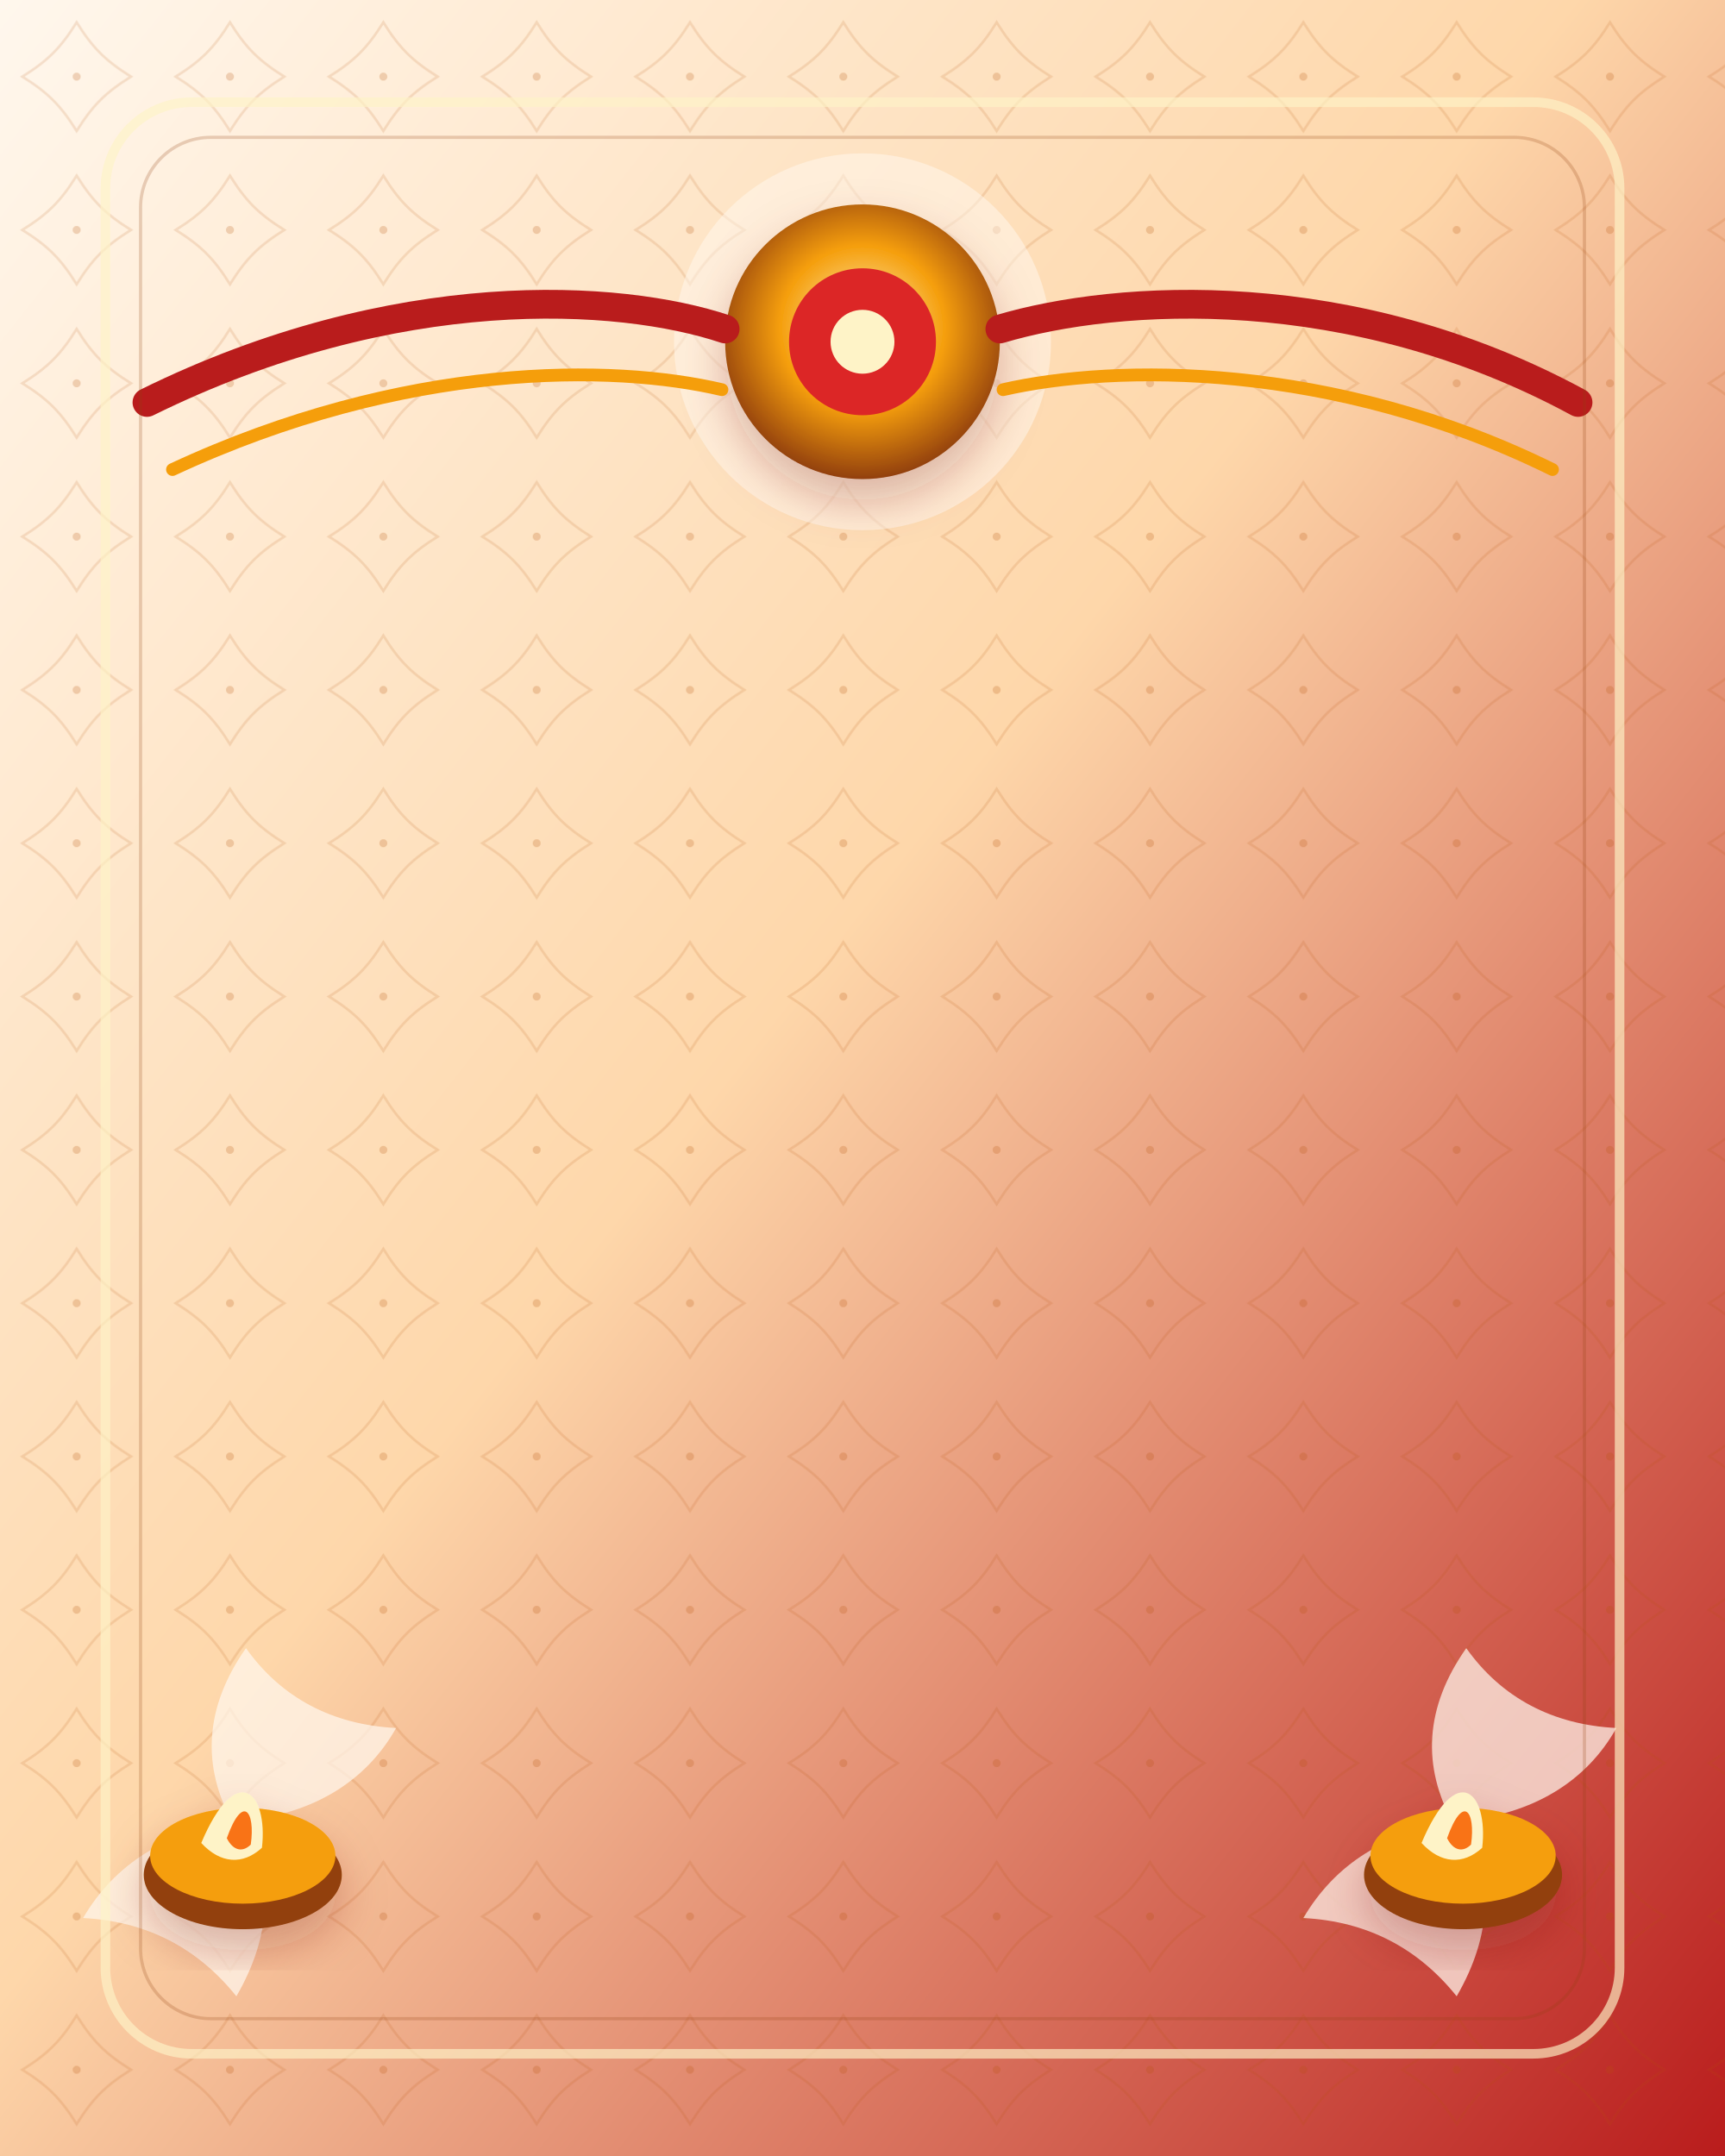
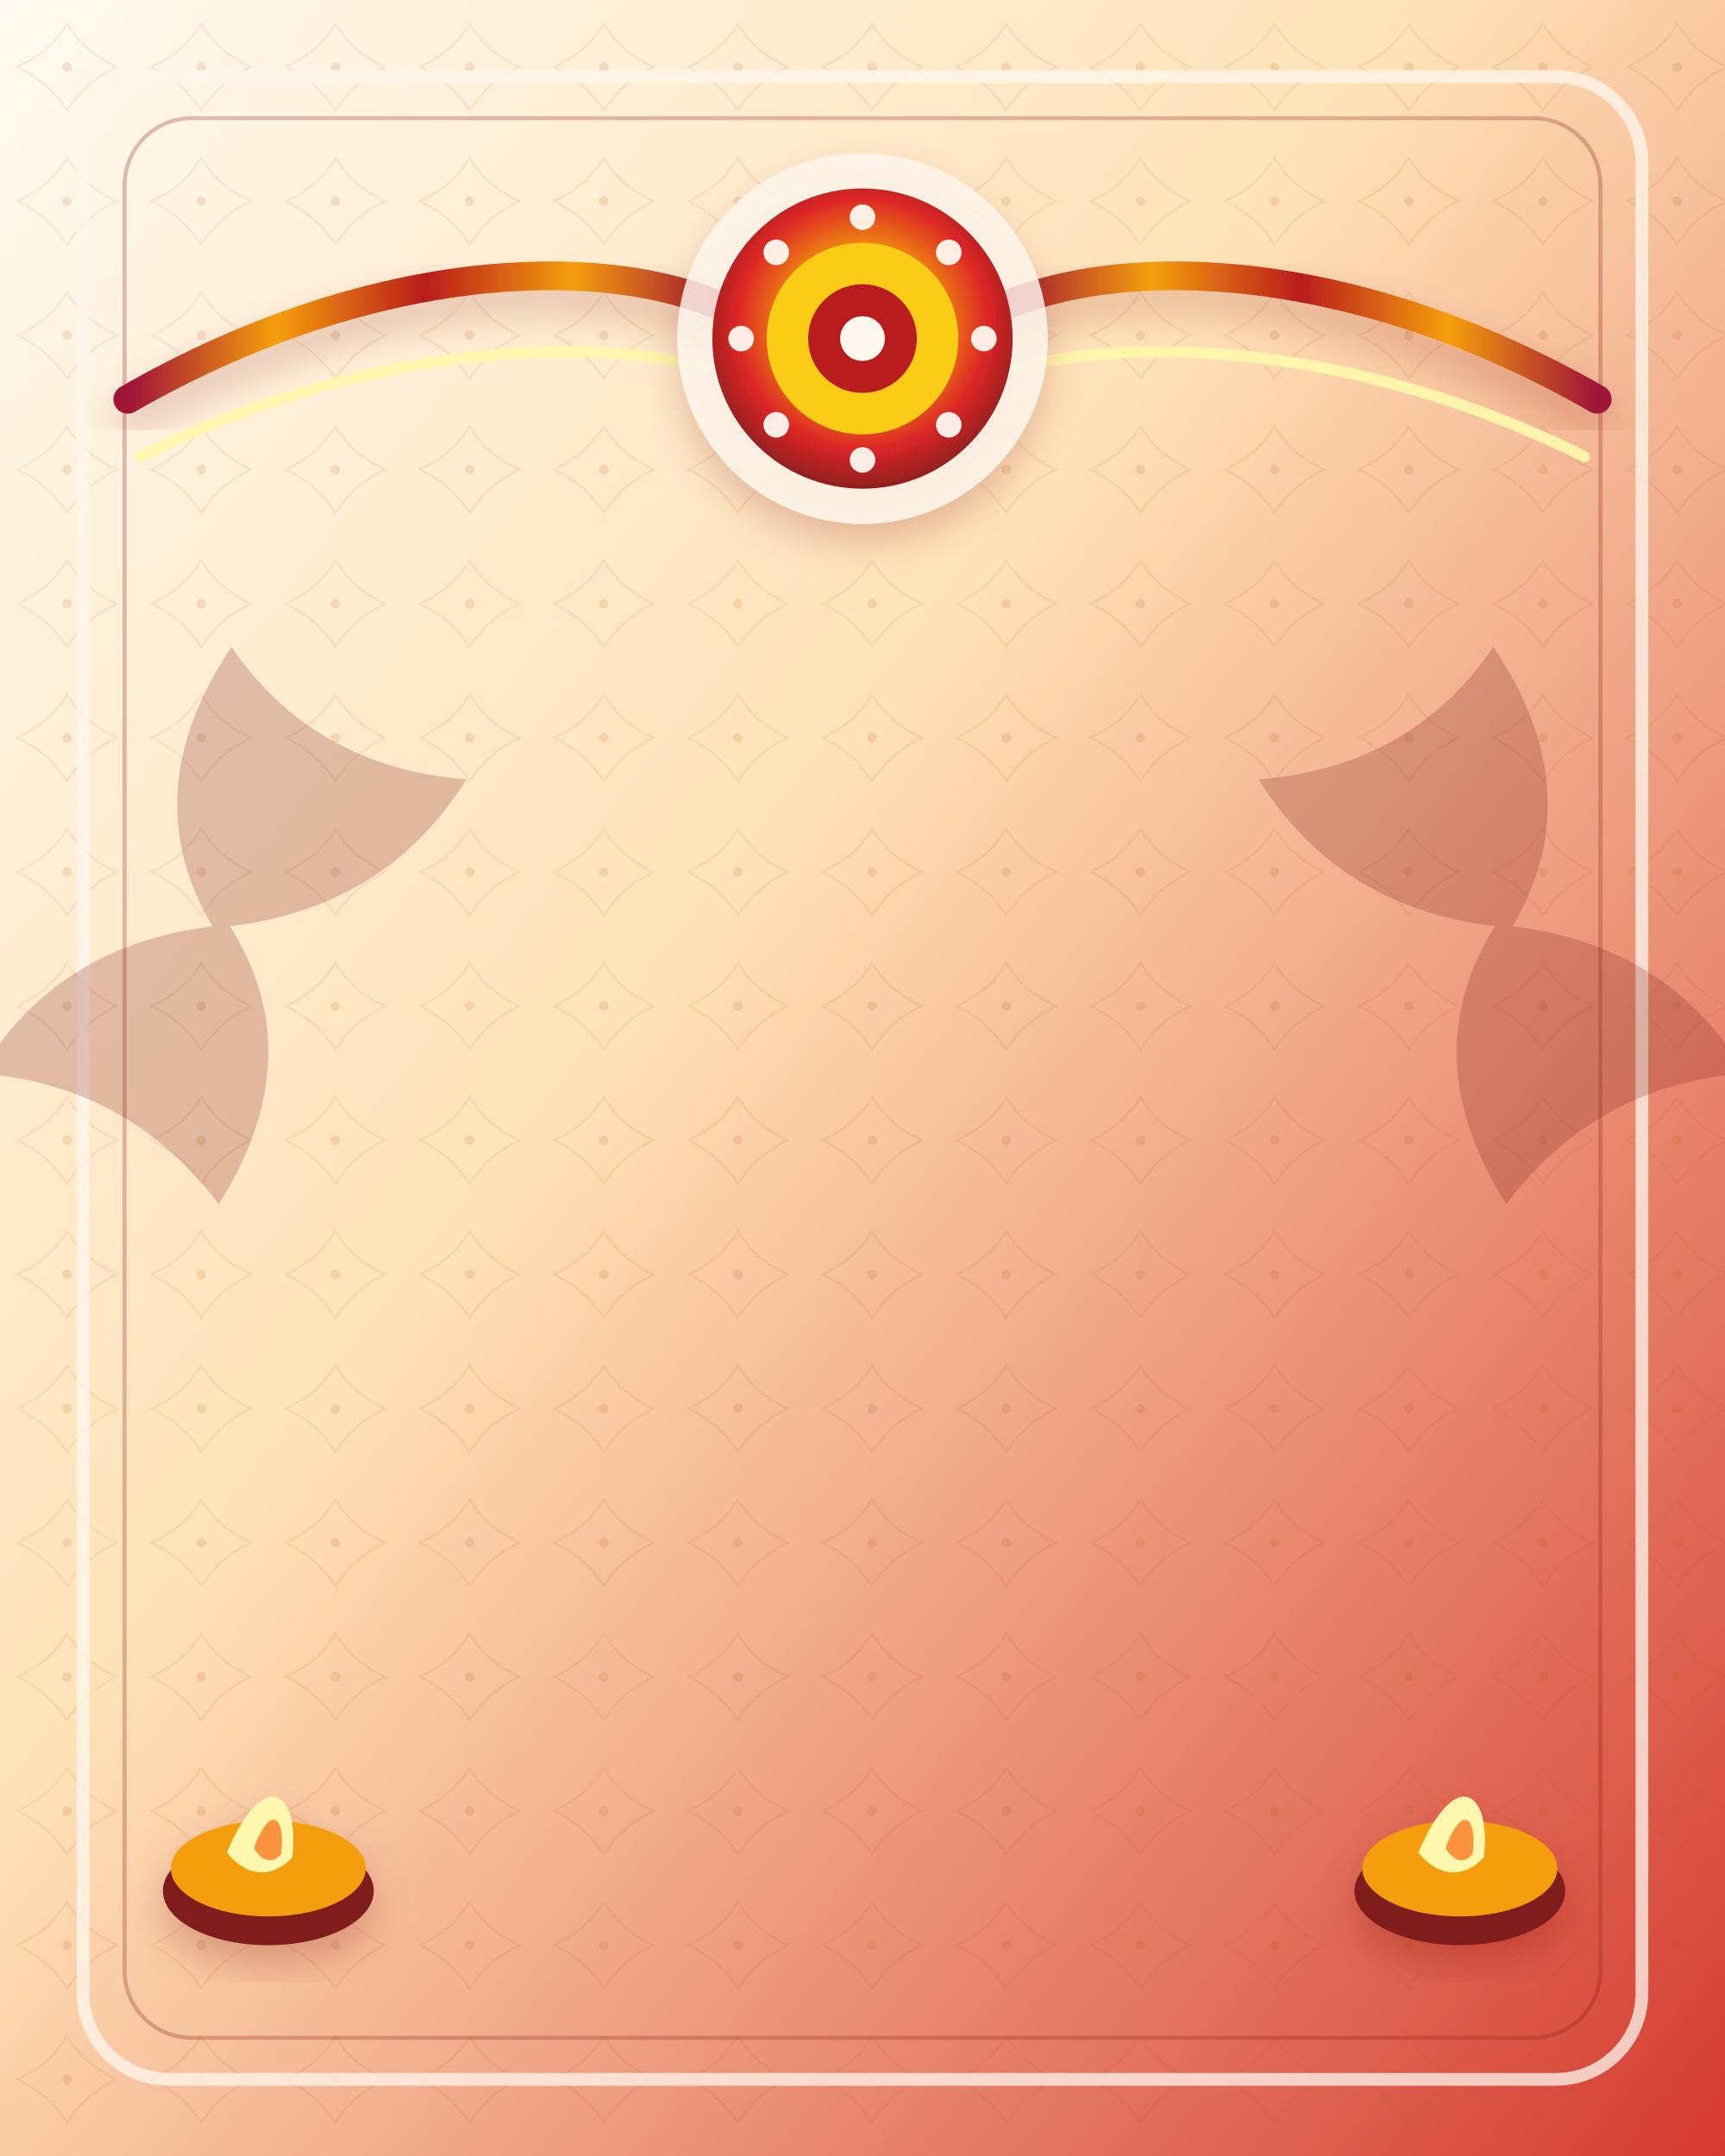
- <svg xmlns="http://www.w3.org/2000/svg" viewBox="0 0 1080 1350" role="img" aria-label="Raksha Bandhan festive background">
+ <svg xmlns="http://www.w3.org/2000/svg" viewBox="0 0 1080 1350" role="img" aria-label="Raksha Bandhan festive poster background">
  <defs>
-     <linearGradient id="bg" x1="0" y1="0" x2="1" y2="1">
-       <stop offset="0" stop-color="#fff7ed" />
-       <stop offset=".46" stop-color="#fed7aa" />
-       <stop offset="1" stop-color="#b91c1c" />
+     <linearGradient id="paper" x1="0" y1="0" x2="1" y2="1">
+       <stop offset="0" stop-color="#fffaf0" />
+       <stop offset=".42" stop-color="#ffe2b8" />
+       <stop offset="1" stop-color="#d43b2f" />
    </linearGradient>
-     <radialGradient id="gold" cx=".5" cy=".45" r=".55">
-       <stop offset="0" stop-color="#fef3c7" />
-       <stop offset=".55" stop-color="#f59e0b" />
-       <stop offset="1" stop-color="#92400e" />
+     <linearGradient id="thread" x1="0" y1="0" x2="1" y2="0">
+       <stop offset="0" stop-color="#9f1239" />
+       <stop offset=".25" stop-color="#f59e0b" />
+       <stop offset=".5" stop-color="#b91c1c" />
+       <stop offset=".75" stop-color="#f59e0b" />
+       <stop offset="1" stop-color="#9f1239" />
+     </linearGradient>
+     <radialGradient id="rakhi" cx=".5" cy=".45" r=".58">
+       <stop offset="0" stop-color="#fff7ad" />
+       <stop offset=".38" stop-color="#f59e0b" />
+       <stop offset=".72" stop-color="#dc2626" />
+       <stop offset="1" stop-color="#7f1d1d" />
    </radialGradient>
-     <filter id="shadow" x="-30%" y="-30%" width="160%" height="160%">
-       <feDropShadow dx="0" dy="14" stdDeviation="14" flood-color="#7f1d1d" flood-opacity=".28" />
+     <filter id="softShadow" x="-25%" y="-25%" width="150%" height="150%">
+       <feDropShadow dx="0" dy="12" stdDeviation="12" flood-color="#7f1d1d" flood-opacity=".24" />
    </filter>
-     <pattern id="motif" width="96" height="96" patternUnits="userSpaceOnUse">
-       <circle cx="48" cy="48" r="2.5" fill="#b45309" opacity=".22" />
-       <path d="M48 14 C58 30 66 38 82 48 C66 58 58 66 48 82 C38 66 30 58 14 48 C30 38 38 30 48 14Z" fill="none" stroke="#b45309" stroke-width="1.6" opacity=".14" />
+     <pattern id="tiny" width="84" height="84" patternUnits="userSpaceOnUse">
+       <circle cx="42" cy="42" r="3" fill="#b45309" opacity=".18" />
+       <path d="M42 15c9 14 17 20 31 27-14 7-22 14-31 27-9-13-17-20-31-27 14-7 22-13 31-27z" fill="none" stroke="#b45309" stroke-width="1.4" opacity=".12" />
    </pattern>
  </defs>
-   <rect width="1080" height="1350" fill="url(#bg)" />
-   <rect width="1080" height="1350" fill="url(#motif)" />
-   <circle cx="540" cy="214" r="118" fill="#fff7ed" opacity=".52" />
-   <circle cx="540" cy="214" r="86" fill="url(#gold)" filter="url(#shadow)" />
-   <circle cx="540" cy="214" r="46" fill="#dc2626" />
-   <circle cx="540" cy="214" r="20" fill="#fef3c7" />
-   <path d="M92 252 C248 175 388 184 454 206" fill="none" stroke="#b91c1c" stroke-width="18" stroke-linecap="round" />
-   <path d="M626 206 C700 184 846 175 988 252" fill="none" stroke="#b91c1c" stroke-width="18" stroke-linecap="round" />
-   <path d="M108 294 C254 226 384 228 452 244" fill="none" stroke="#f59e0b" stroke-width="8" stroke-linecap="round" />
-   <path d="M628 244 C698 228 834 226 972 294" fill="none" stroke="#f59e0b" stroke-width="8" stroke-linecap="round" />
-   <g opacity=".72" fill="#fff7ed">
-     <path d="M154 1032 c22 31 54 48 94 50 c-19 34 -53 54 -96 58 c20 35 18 72 -4 110 c-24 -30 -56 -47 -96 -49 c20 -34 52 -54 94 -59 c-20 -36 -18 -73 8 -110z" />
-     <path d="M918 1032 c22 31 54 48 94 50 c-19 34 -53 54 -96 58 c20 35 18 72 -4 110 c-24 -30 -56 -47 -96 -49 c20 -34 52 -54 94 -59 c-20 -36 -18 -73 8 -110z" />
+   <rect width="1080" height="1350" fill="url(#paper)" />
+   <rect width="1080" height="1350" fill="url(#tiny)" opacity=".78" />
+   <rect x="52" y="48" width="976" height="1254" rx="54" fill="none" stroke="#fff7ed" stroke-width="8" opacity=".75" />
+   <rect x="78" y="74" width="924" height="1202" rx="42" fill="none" stroke="#8a1c1c" stroke-width="2.5" opacity=".28" />
+   <path d="M80 250 C230 164 373 158 452 192" fill="none" stroke="url(#thread)" stroke-width="18" stroke-linecap="round" filter="url(#softShadow)" />
+   <path d="M628 192 C707 158 850 164 1000 250" fill="none" stroke="url(#thread)" stroke-width="18" stroke-linecap="round" filter="url(#softShadow)" />
+   <path d="M88 286 C232 214 374 210 450 232" fill="none" stroke="#fff7ad" stroke-width="7" stroke-linecap="round" opacity=".92" />
+   <path d="M630 232 C706 210 848 214 992 286" fill="none" stroke="#fff7ad" stroke-width="7" stroke-linecap="round" opacity=".92" />
+   <g transform="translate(540 212)" filter="url(#softShadow)">
+     <circle r="116" fill="#fff7ed" opacity=".82" />
+     <circle r="94" fill="url(#rakhi)" />
+     <circle r="60" fill="#facc15" />
+     <circle r="34" fill="#b91c1c" />
+     <circle r="14" fill="#fff7ed" />
+     <g fill="#fff7ed" opacity=".95">
+       <circle cx="0" cy="-76" r="8" />
+       <circle cx="54" cy="-54" r="8" />
+       <circle cx="76" cy="0" r="8" />
+       <circle cx="54" cy="54" r="8" />
+       <circle cx="0" cy="76" r="8" />
+       <circle cx="-54" cy="54" r="8" />
+       <circle cx="-76" cy="0" r="8" />
+       <circle cx="-54" cy="-54" r="8" />
+     </g>
  </g>
-   <g transform="translate(82 1110)" filter="url(#shadow)">
-     <ellipse cx="70" cy="64" rx="62" ry="34" fill="#92400e" />
-     <ellipse cx="70" cy="52" rx="58" ry="30" fill="#f59e0b" />
-     <path d="M44 44 C66 -8 86 12 82 47 C70 58 56 57 44 44Z" fill="#fef3c7" />
-     <path d="M60 41 C70 13 78 24 75 45 C70 50 64 49 60 41Z" fill="#f97316" />
+   <g opacity=".24" fill="#7f1d1d">
+     <path d="M145 405c34 50 83 78 147 83-33 53-82 84-148 92 34 54 32 112-7 174-37-49-86-77-150-82 33-54 81-84 146-92-33-56-29-114 12-175z" />
+     <path d="M935 405c-34 50-83 78-147 83 33 53 82 84 148 92-34 54-32 112 7 174 37-49 86-77 150-82-33-54-81-84-146-92 33-56 29-114-12-175z" />
  </g>
-   <g transform="translate(846 1110)" filter="url(#shadow)">
-     <ellipse cx="70" cy="64" rx="62" ry="34" fill="#92400e" />
-     <ellipse cx="70" cy="52" rx="58" ry="30" fill="#f59e0b" />
-     <path d="M44 44 C66 -8 86 12 82 47 C70 58 56 57 44 44Z" fill="#fef3c7" />
-     <path d="M60 41 C70 13 78 24 75 45 C70 50 64 49 60 41Z" fill="#f97316" />
+   <g transform="translate(92 1112)" filter="url(#softShadow)">
+     <ellipse cx="76" cy="72" rx="66" ry="34" fill="#7f1d1d" />
+     <ellipse cx="76" cy="58" rx="61" ry="30" fill="#f59e0b" />
+     <path d="M50 48C74-8 96 11 91 51c-12 13-28 13-41-3z" fill="#fff7ad" />
+     <path d="M67 45c11-29 20-18 17 4-5 6-12 5-17-4z" fill="#fb923c" />
  </g>
-   <rect x="66" y="64" width="948" height="1222" rx="54" fill="none" stroke="#fef3c7" stroke-width="6" opacity=".66" />
-   <rect x="88" y="86" width="904" height="1178" rx="44" fill="none" stroke="#92400e" stroke-width="2" opacity=".22" />
+   <g transform="translate(838 1112)" filter="url(#softShadow)">
+     <ellipse cx="76" cy="72" rx="66" ry="34" fill="#7f1d1d" />
+     <ellipse cx="76" cy="58" rx="61" ry="30" fill="#f59e0b" />
+     <path d="M50 48C74-8 96 11 91 51c-12 13-28 13-41-3z" fill="#fff7ad" />
+     <path d="M67 45c11-29 20-18 17 4-5 6-12 5-17-4z" fill="#fb923c" />
+   </g>
</svg>
